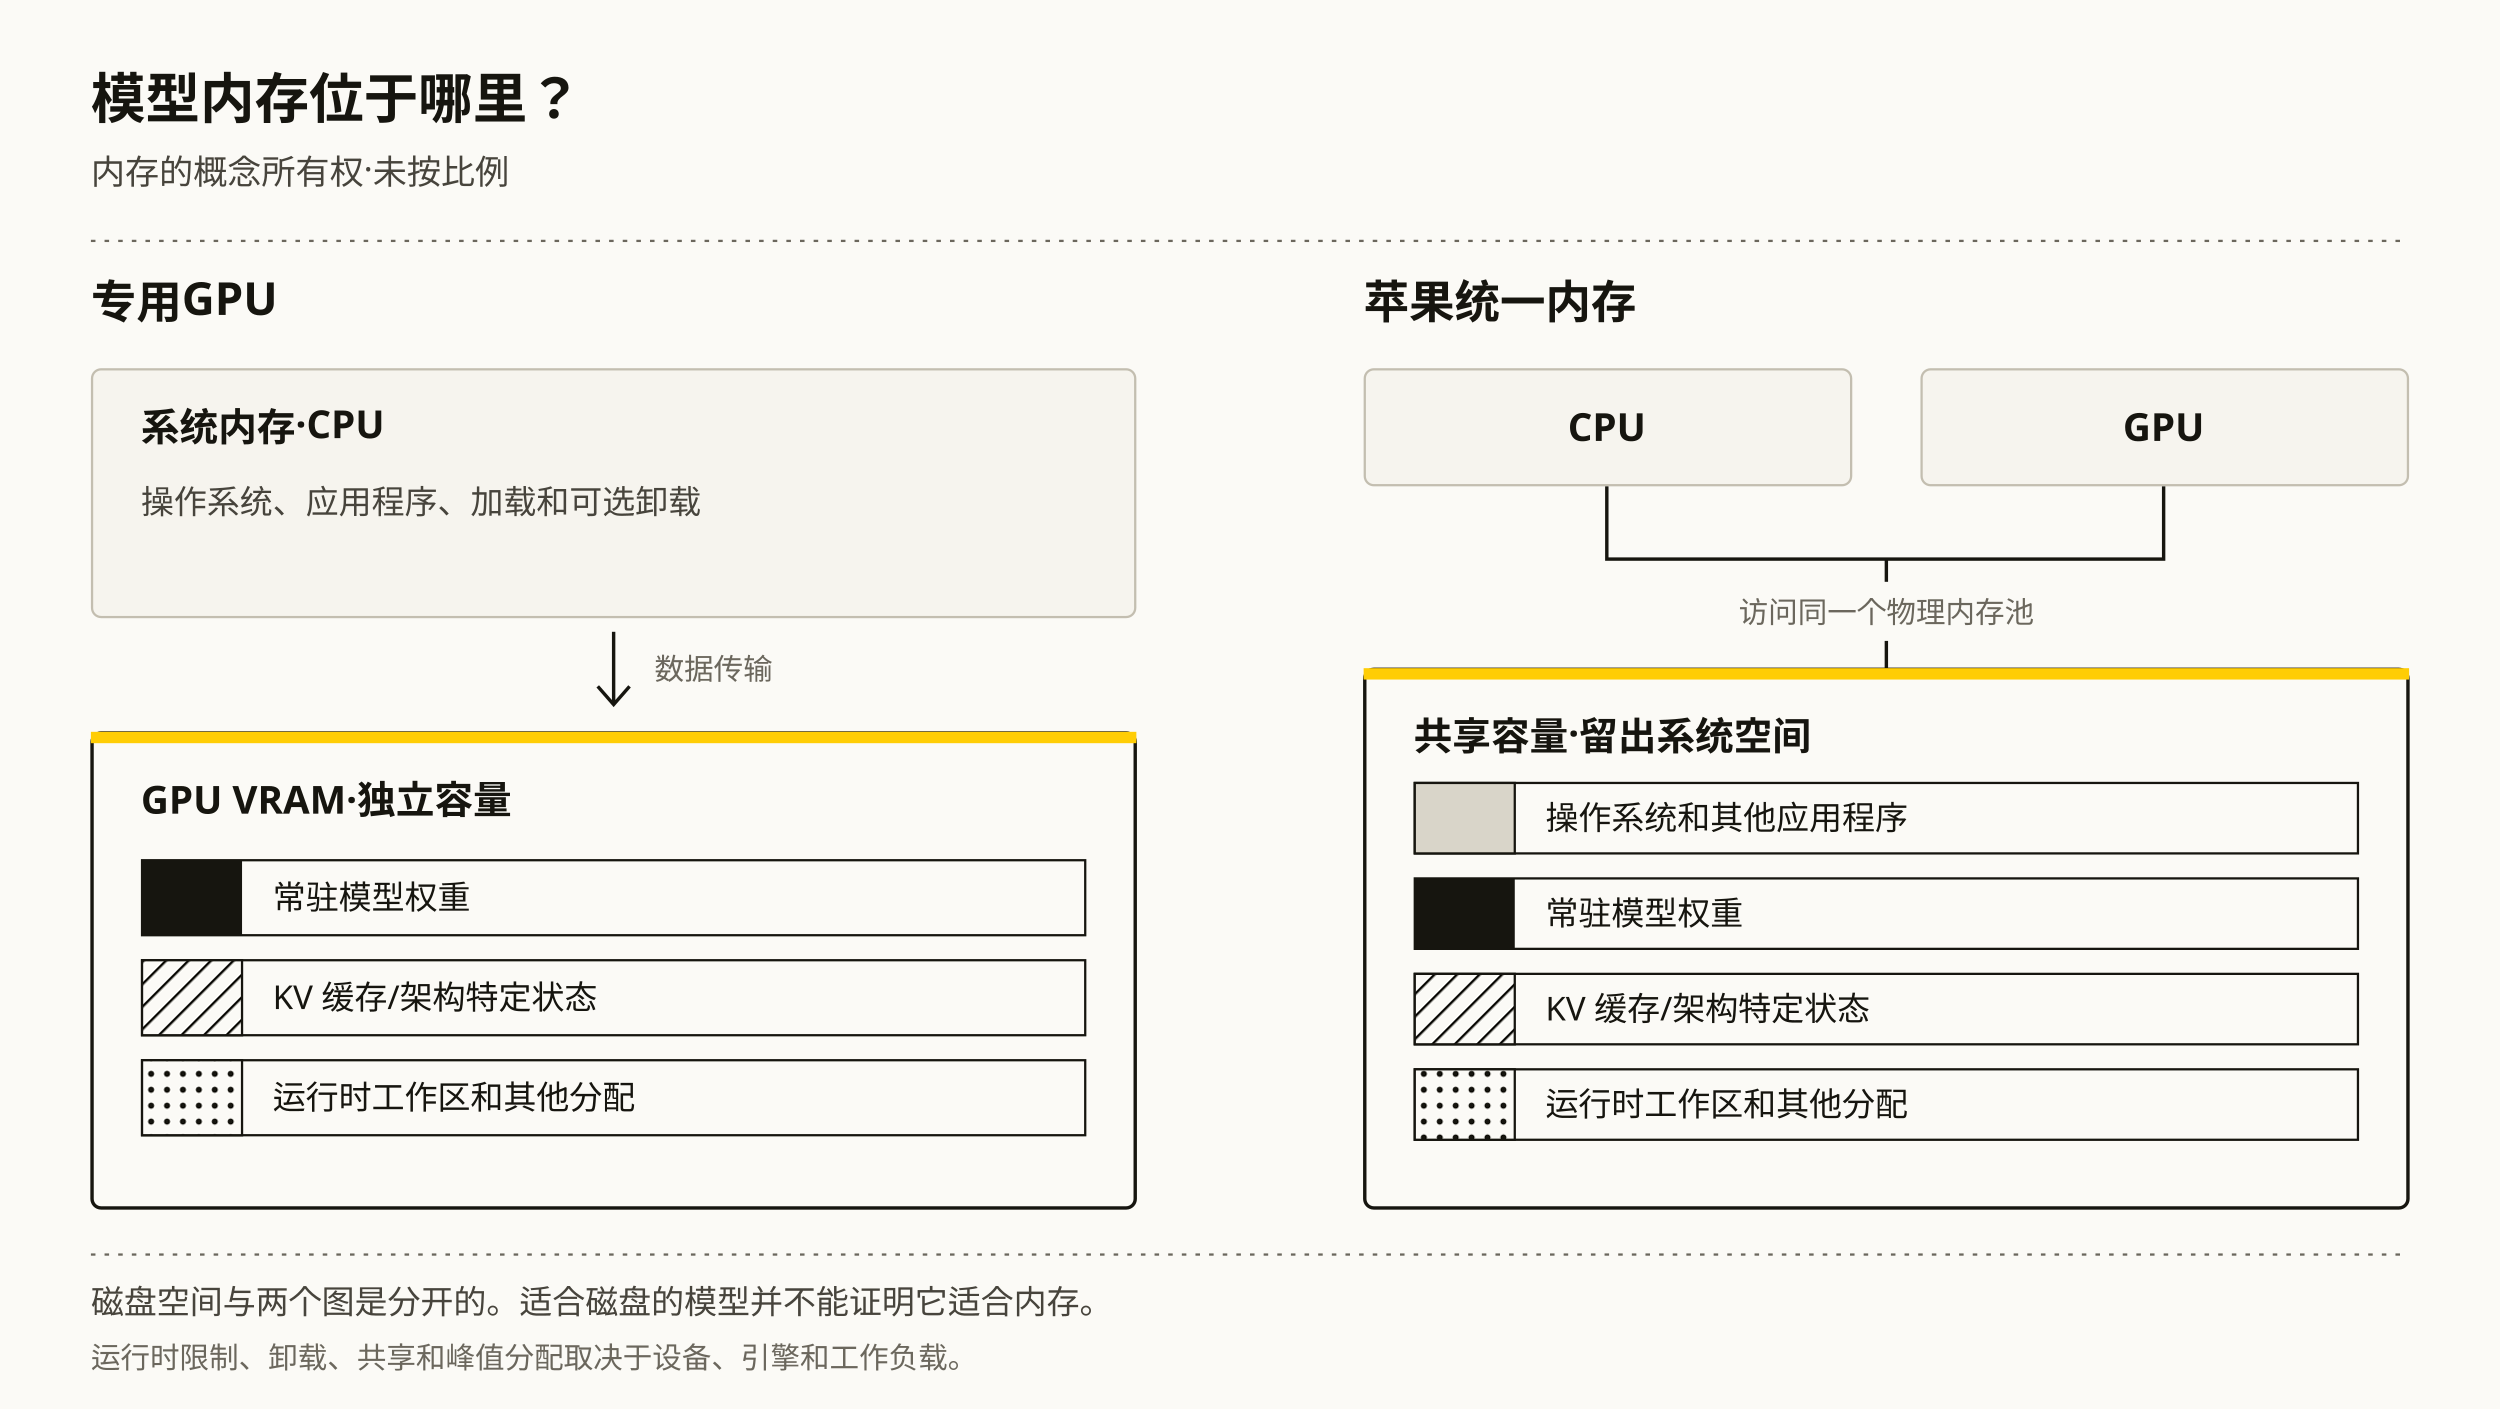
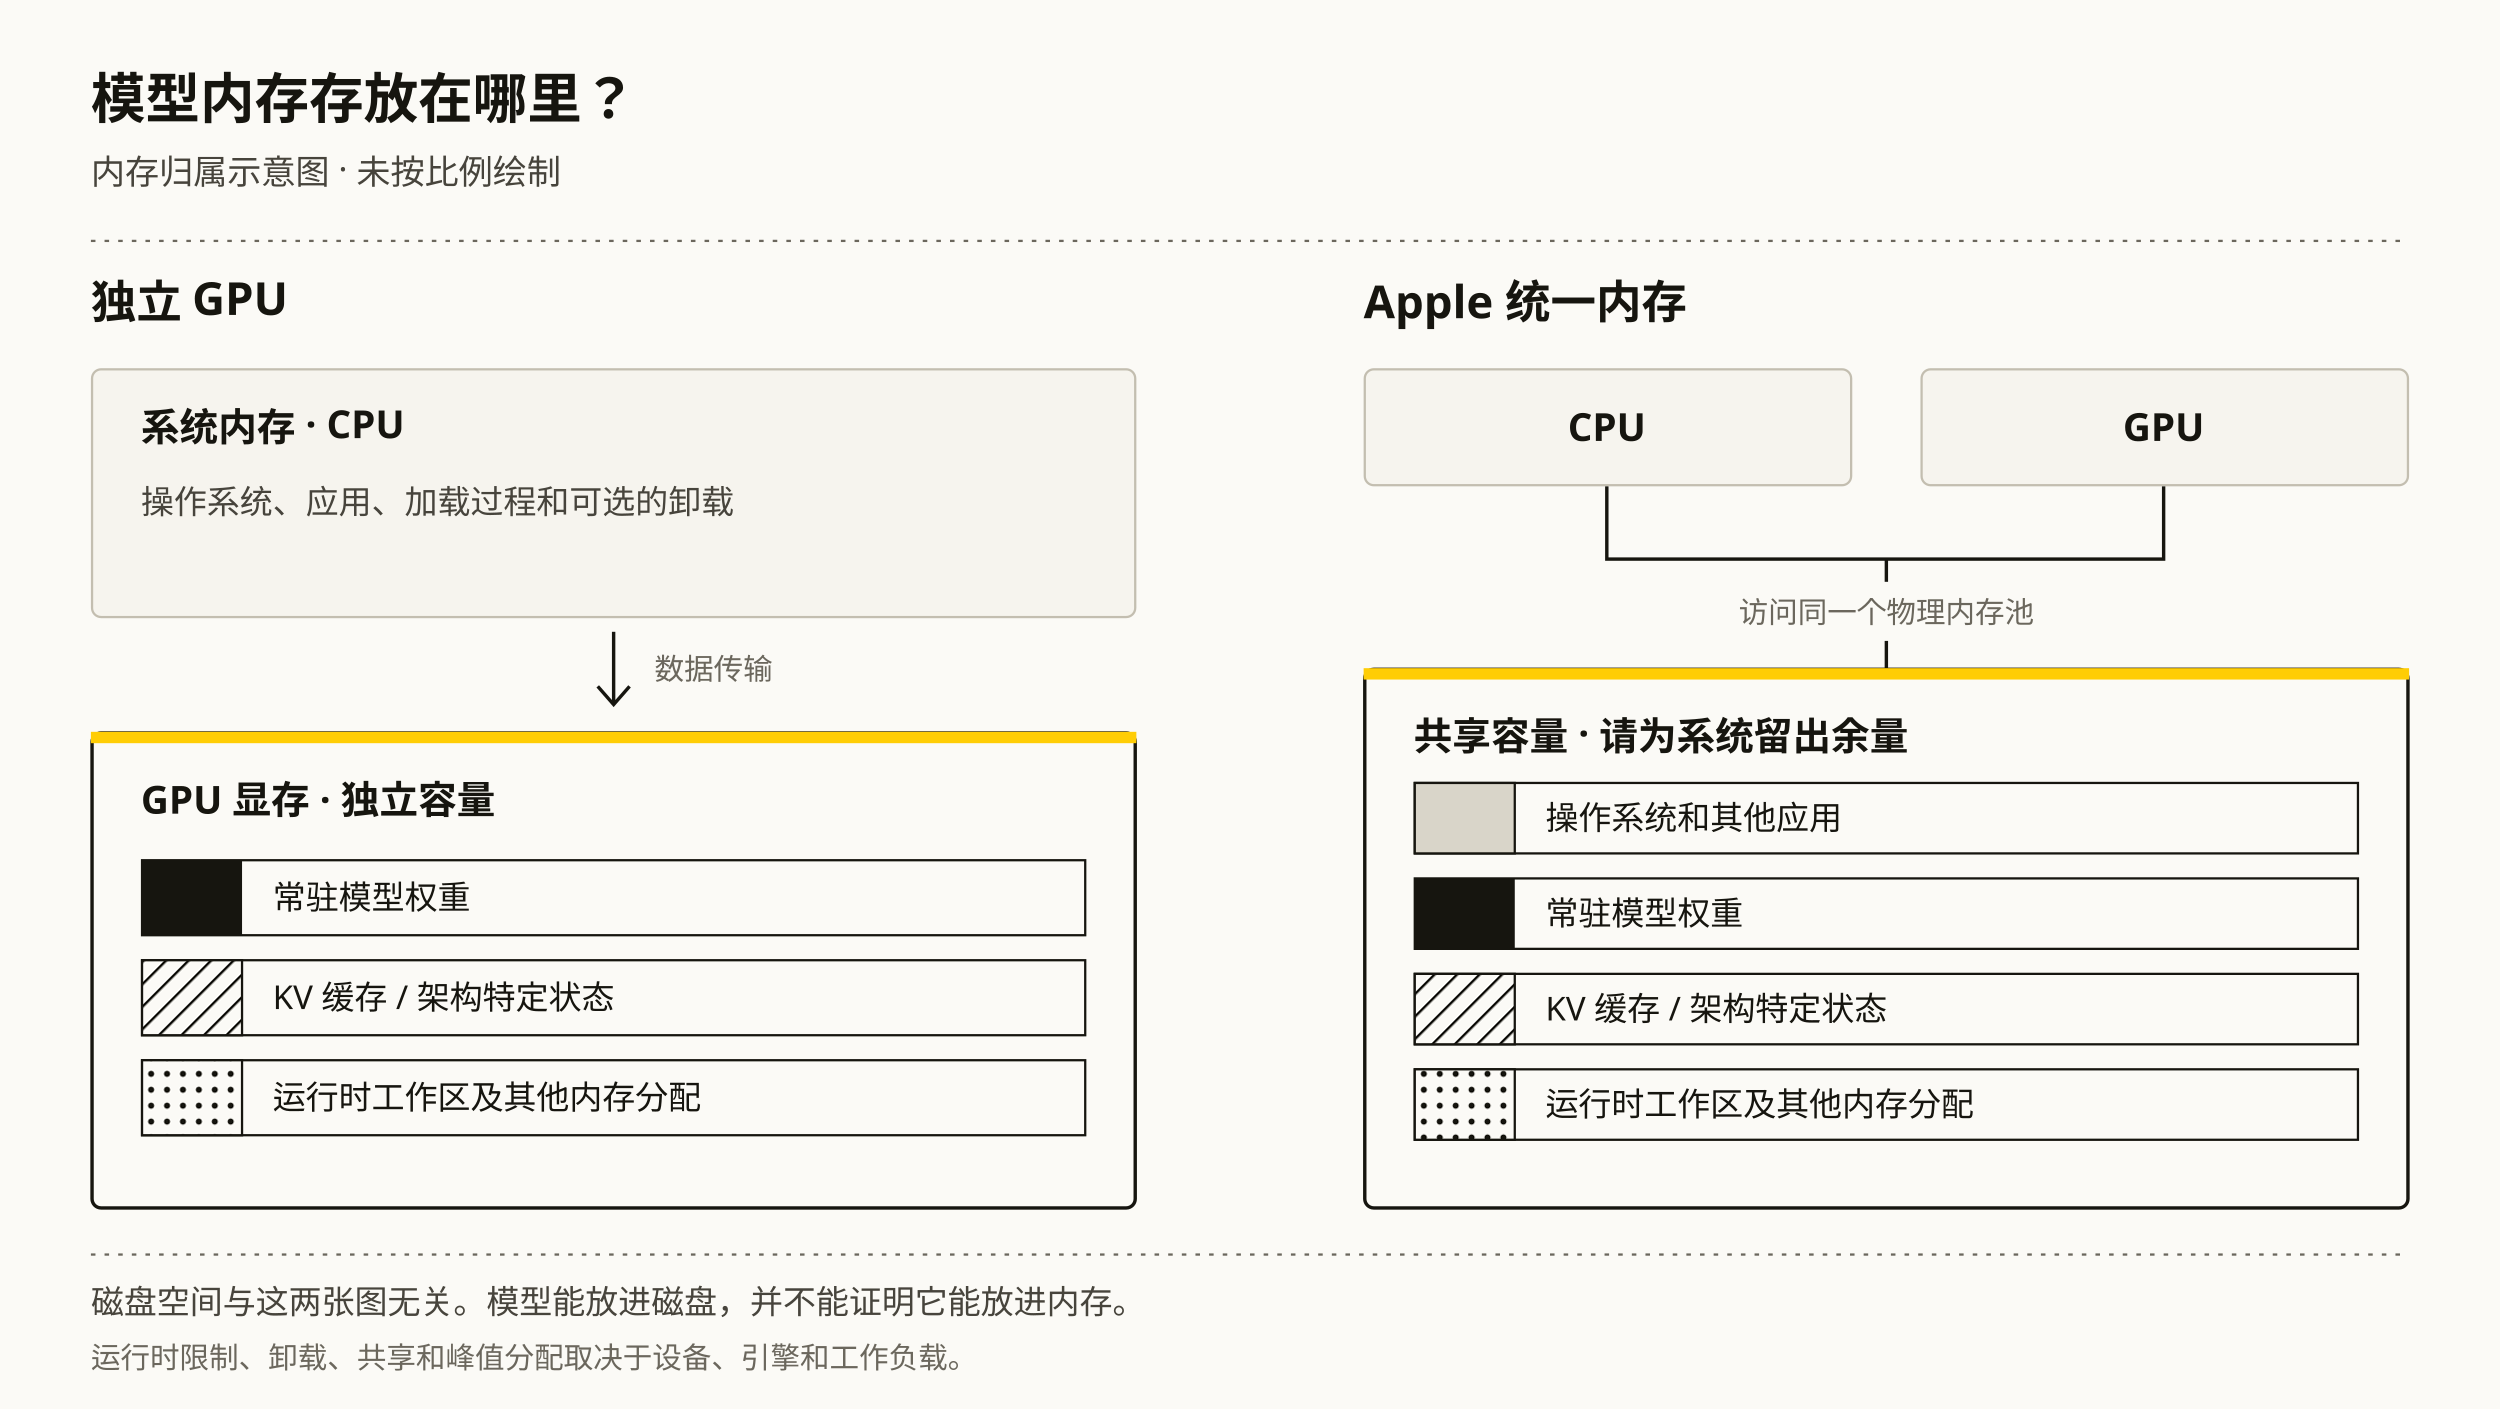
<svg xmlns="http://www.w3.org/2000/svg" width="1100" height="620" viewBox="0 0 1100 620" role="img" aria-labelledby="title desc">
  <style>
.bg{fill:#fbfaf6}.ink,.t1{fill:#16150f}.t2{fill:#47443c}.t3{fill:#6b675d}.ln{fill:none;stroke:#16150f}.box{fill:#fbfaf6;stroke:#16150f}
.soft{fill:#f6f4ee;stroke:#c3beb0}.os{fill:#d9d5c9;stroke:#16150f}.rl{fill:none;stroke:#6b675d}.tape{fill:#ffcd05}
@media (prefers-color-scheme:dark){.bg{fill:#1a1a16}.ink,.t1{fill:#eeece4}.t2{fill:#bdb9ad}.t3{fill:#959186}.ln{stroke:#eeece4}.box{fill:#1a1a16;stroke:#eeece4}
.soft{fill:#1f1f1a;stroke:#45433b}.os{fill:#45433b;stroke:#eeece4}.rl{stroke:#959186}}
text{font-family:'Schibsted Grotesk Variable','Schibsted Grotesk',system-ui,-apple-system,'Segoe UI','Noto Sans',sans-serif}
</style>
  <defs>
    <pattern id="hatch" width="7" height="7" patternUnits="userSpaceOnUse" patternTransform="rotate(45)">
      <rect width="7" height="7" class="bg" />
      <path d="M0 0V7" class="ln" stroke-width="2.2" />
    </pattern>
    <pattern id="dots" width="7" height="7" patternUnits="userSpaceOnUse">
      <rect width="7" height="7" class="bg" />
      <circle cx="3.5" cy="3.5" r="1.35" class="ink" />
    </pattern>
  </defs>
  <rect width="1100" height="620" class="bg" />
-   <text x="40" y="52" font-size="24" font-weight="700" class="t1" data-fit="1010" data-rtl-x="1060">模型内存位于哪里？</text>
-   <text x="40" y="81" font-size="15" class="t2" data-fit="1010" data-rtl-x="1060">内存的概念所有权·未按比例</text>
+   <text x="40" y="52" font-size="24" font-weight="700" class="t1" data-fit="1010" data-rtl-x="1060">模型内存存放在哪里？</text>
+   <text x="40" y="81" font-size="15" class="t2" data-fit="1010" data-rtl-x="1060">内存归属示意图 · 未按比例绘制</text>
  <path d="M40 106H1060" class="rl" stroke-dasharray="2 4" />
-   <text x="40" y="140" font-size="20" font-weight="650" class="t1" data-fit="460" data-rtl-x="500">专用GPU</text>
-   <text x="600" y="140" font-size="20" font-weight="650" class="t1" data-fit="460" data-rtl-x="1060">苹果统一内存</text>
+   <text x="40" y="140" font-size="20" font-weight="650" class="t1" data-fit="460" data-rtl-x="500">独立 GPU</text>
+   <text x="600" y="140" font-size="20" font-weight="650" class="t1" data-fit="460" data-rtl-x="1060">Apple 统一内存</text>
  <rect x="40.5" y="162.5" width="459" height="109" rx="4" class="soft" />
-   <text x="62" y="194" font-size="17" font-weight="650" class="t1" data-fit="416" data-rtl-x="478">系统内存·CPU</text>
-   <text x="62" y="226" font-size="14.5" class="t2" data-fit="416" data-rtl-x="478">操作系统、应用程序、加载和可选卸载</text>
+   <text x="62" y="194" font-size="17" font-weight="650" class="t1" data-fit="416" data-rtl-x="478">系统内存 · CPU</text>
+   <text x="62" y="226" font-size="14.5" class="t2" data-fit="416" data-rtl-x="478">操作系统、应用、加载过程和可选的卸载</text>
  <path d="M270 278V310M263 302l7 8 7-8" class="ln" stroke-width="1.5" />
  <text x="288" y="299" font-size="13" class="t3" data-fit="200" data-rtl-x="252">数据传输</text>
  <rect x="40.5" y="322.5" width="459" height="209" rx="4" class="box" stroke-width="1.5" />
  <rect x="40" y="322" width="460" height="5" class="tape" />
-   <text x="62" y="358" font-size="17" font-weight="650" class="t1" data-fit="416" data-rtl-x="478">GPU VRAM·独立容量</text>
+   <text x="62" y="358" font-size="17" font-weight="650" class="t1" data-fit="416" data-rtl-x="478">GPU 显存 · 独立容量</text>
  <rect x="62.5" y="378.5" width="415" height="33" class="box" />
  <rect x="62.5" y="378.5" width="44" height="33" class="ink" />
  <text x="120" y="400" font-size="14.5" class="t1" data-fit="350" data-rtl-x="466">常驻模型权重</text>
  <rect x="62.5" y="422.5" width="415" height="33" class="box" />
  <rect x="62.5" y="422.5" width="44" height="33" fill="url(#hatch)" />
  <rect x="62.5" y="422.5" width="44" height="33" class="ln" />
-   <text x="120" y="444" font-size="14.5" class="t1" data-fit="350" data-rtl-x="466">KV 缓存/架构特定状态</text>
+   <text x="120" y="444" font-size="14.5" class="t1" data-fit="350" data-rtl-x="466">KV 缓存 / 架构特定状态</text>
  <rect x="62.5" y="466.5" width="415" height="33" class="box" />
  <rect x="62.5" y="466.5" width="44" height="33" fill="url(#dots)" />
  <rect x="62.5" y="466.5" width="44" height="33" class="ln" />
-   <text x="120" y="488" font-size="14.5" class="t1" data-fit="350" data-rtl-x="466">运行时工作区和其他分配</text>
+   <text x="120" y="488" font-size="14.5" class="t1" data-fit="350" data-rtl-x="466">运行时工作区及其他内存分配</text>
  <rect x="600.5" y="162.5" width="214" height="51" rx="4" class="soft" />
  <text x="707" y="194" font-size="17" font-weight="650" text-anchor="middle" class="t1">CPU</text>
  <rect x="845.5" y="162.5" width="214" height="51" rx="4" class="soft" />
  <text x="952" y="194" font-size="17" font-weight="650" text-anchor="middle" class="t1">GPU</text>
  <path d="M707 214V246H952V214M830 246V256M830 282V294" class="ln" stroke-width="1.5" />
  <text x="830" y="274" font-size="13" text-anchor="middle" class="t3" data-fit="440">访问同一个物理内存池</text>
  <rect x="600.5" y="294.5" width="459" height="237" rx="4" class="box" stroke-width="1.5" />
  <rect x="600" y="294" width="460" height="5" class="tape" />
-   <text x="622" y="330" font-size="17" font-weight="650" class="t1" data-fit="416" data-rtl-x="1038">共享容量·留出系统空间</text>
+   <text x="622" y="330" font-size="17" font-weight="650" class="t1" data-fit="416" data-rtl-x="1038">共享容量 · 请为系统留出余量</text>
  <rect x="622.5" y="344.5" width="415" height="31" class="box" />
  <rect x="622.5" y="344.5" width="44" height="31" class="os" />
-   <text x="680" y="365" font-size="14.5" class="t1" data-fit="350" data-rtl-x="1026">操作系统和其他应用程序</text>
+   <text x="680" y="365" font-size="14.5" class="t1" data-fit="350" data-rtl-x="1026">操作系统和其他应用</text>
  <rect x="622.5" y="386.5" width="415" height="31" class="box" />
  <rect x="622.5" y="386.5" width="44" height="31" class="ink" />
  <text x="680" y="407" font-size="14.5" class="t1" data-fit="350" data-rtl-x="1026">常驻模型权重</text>
  <rect x="622.5" y="428.5" width="415" height="31" class="box" />
  <rect x="622.5" y="428.5" width="44" height="31" fill="url(#hatch)" />
  <rect x="622.5" y="428.5" width="44" height="31" class="ln" />
-   <text x="680" y="449" font-size="14.5" class="t1" data-fit="350" data-rtl-x="1026">KV 缓存/架构特定状态</text>
+   <text x="680" y="449" font-size="14.5" class="t1" data-fit="350" data-rtl-x="1026">KV 缓存 / 架构特定状态</text>
  <rect x="622.5" y="470.5" width="415" height="31" class="box" />
  <rect x="622.5" y="470.5" width="44" height="31" fill="url(#dots)" />
  <rect x="622.5" y="470.5" width="44" height="31" class="ln" />
-   <text x="680" y="491" font-size="14.5" class="t1" data-fit="350" data-rtl-x="1026">运行时工作区和其他分配</text>
+   <text x="680" y="491" font-size="14.5" class="t1" data-fit="350" data-rtl-x="1026">运行时工作区及其他内存分配</text>
  <path d="M40 552H1060" class="rl" stroke-dasharray="2 4" />
-   <text x="40" y="578" font-size="14.5" class="t2" data-fit="1020" data-rtl-x="1060">磁盘空间与两个图是分开的。适合磁盘的模型并不能证明它适合内存。</text>
+   <text x="40" y="578" font-size="14.5" class="t2" data-fit="1020" data-rtl-x="1060">磁盘空间与这两张图无关。模型能放进磁盘，并不能证明它能放进内存。</text>
  <text x="40" y="602" font-size="13" class="t3" data-fit="1020" data-rtl-x="1060">运行时限制、卸载、共享和峰值分配取决于设备、引擎和工作负载。</text>
</svg>
